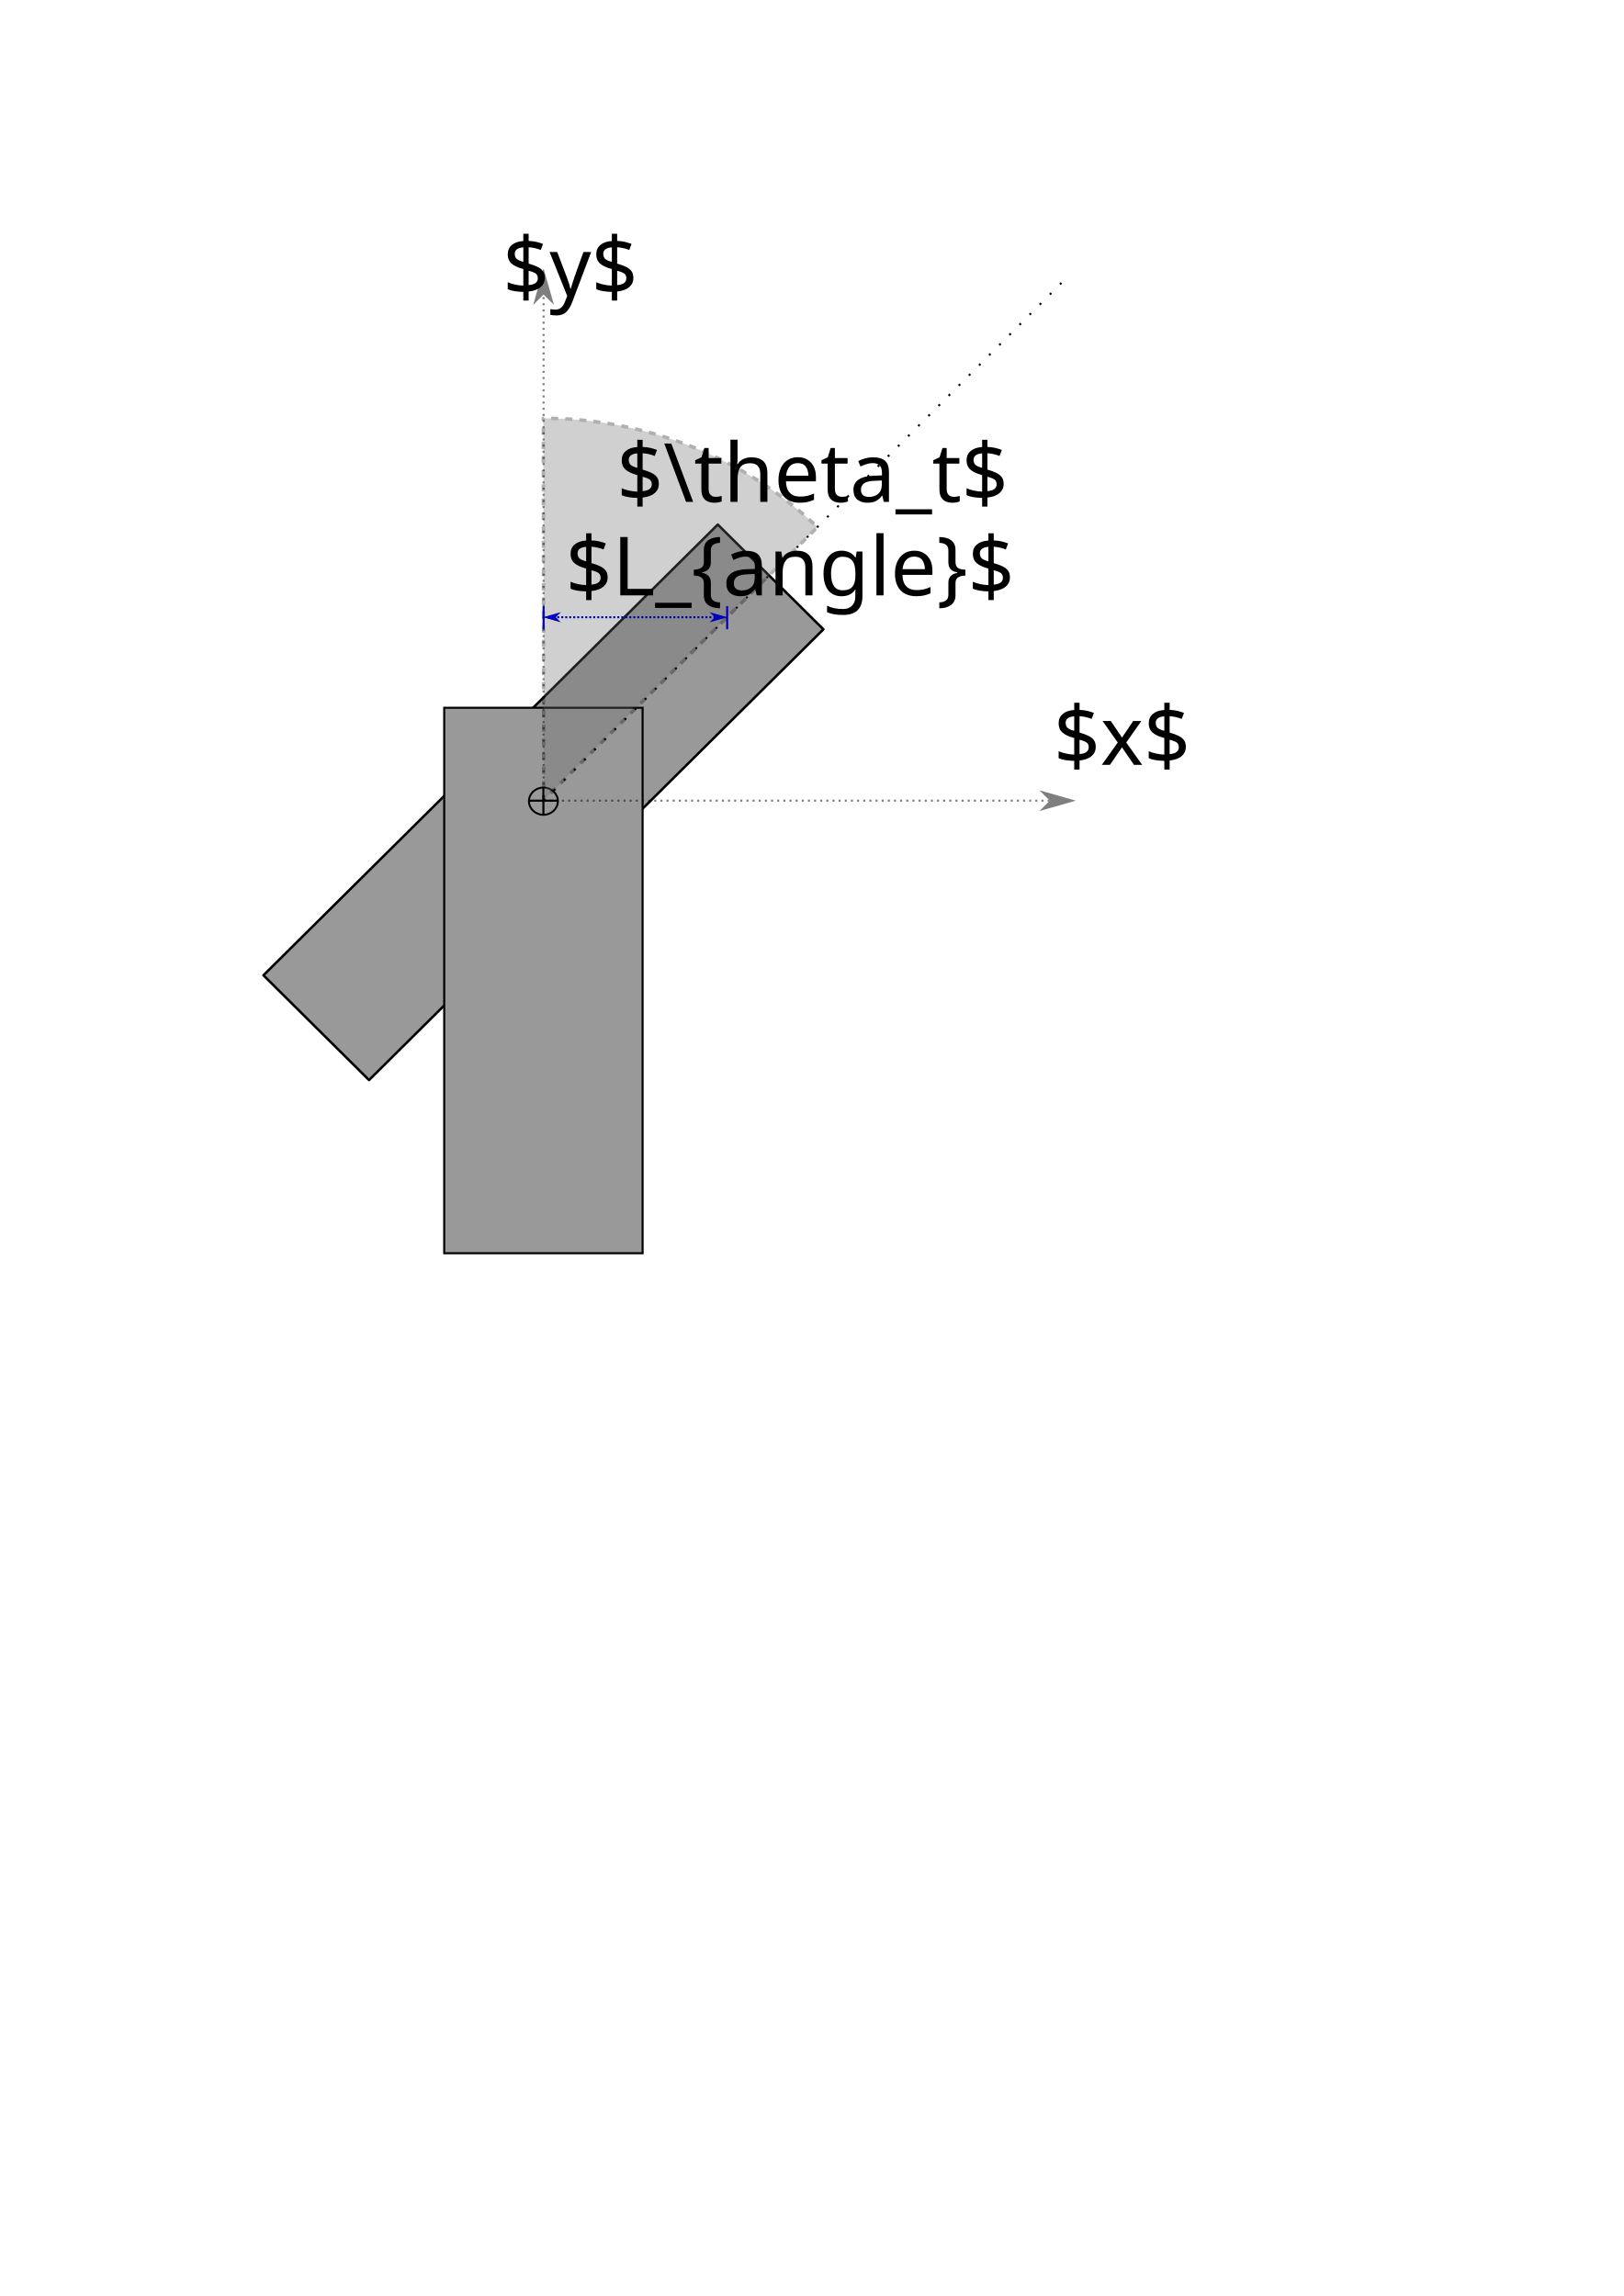
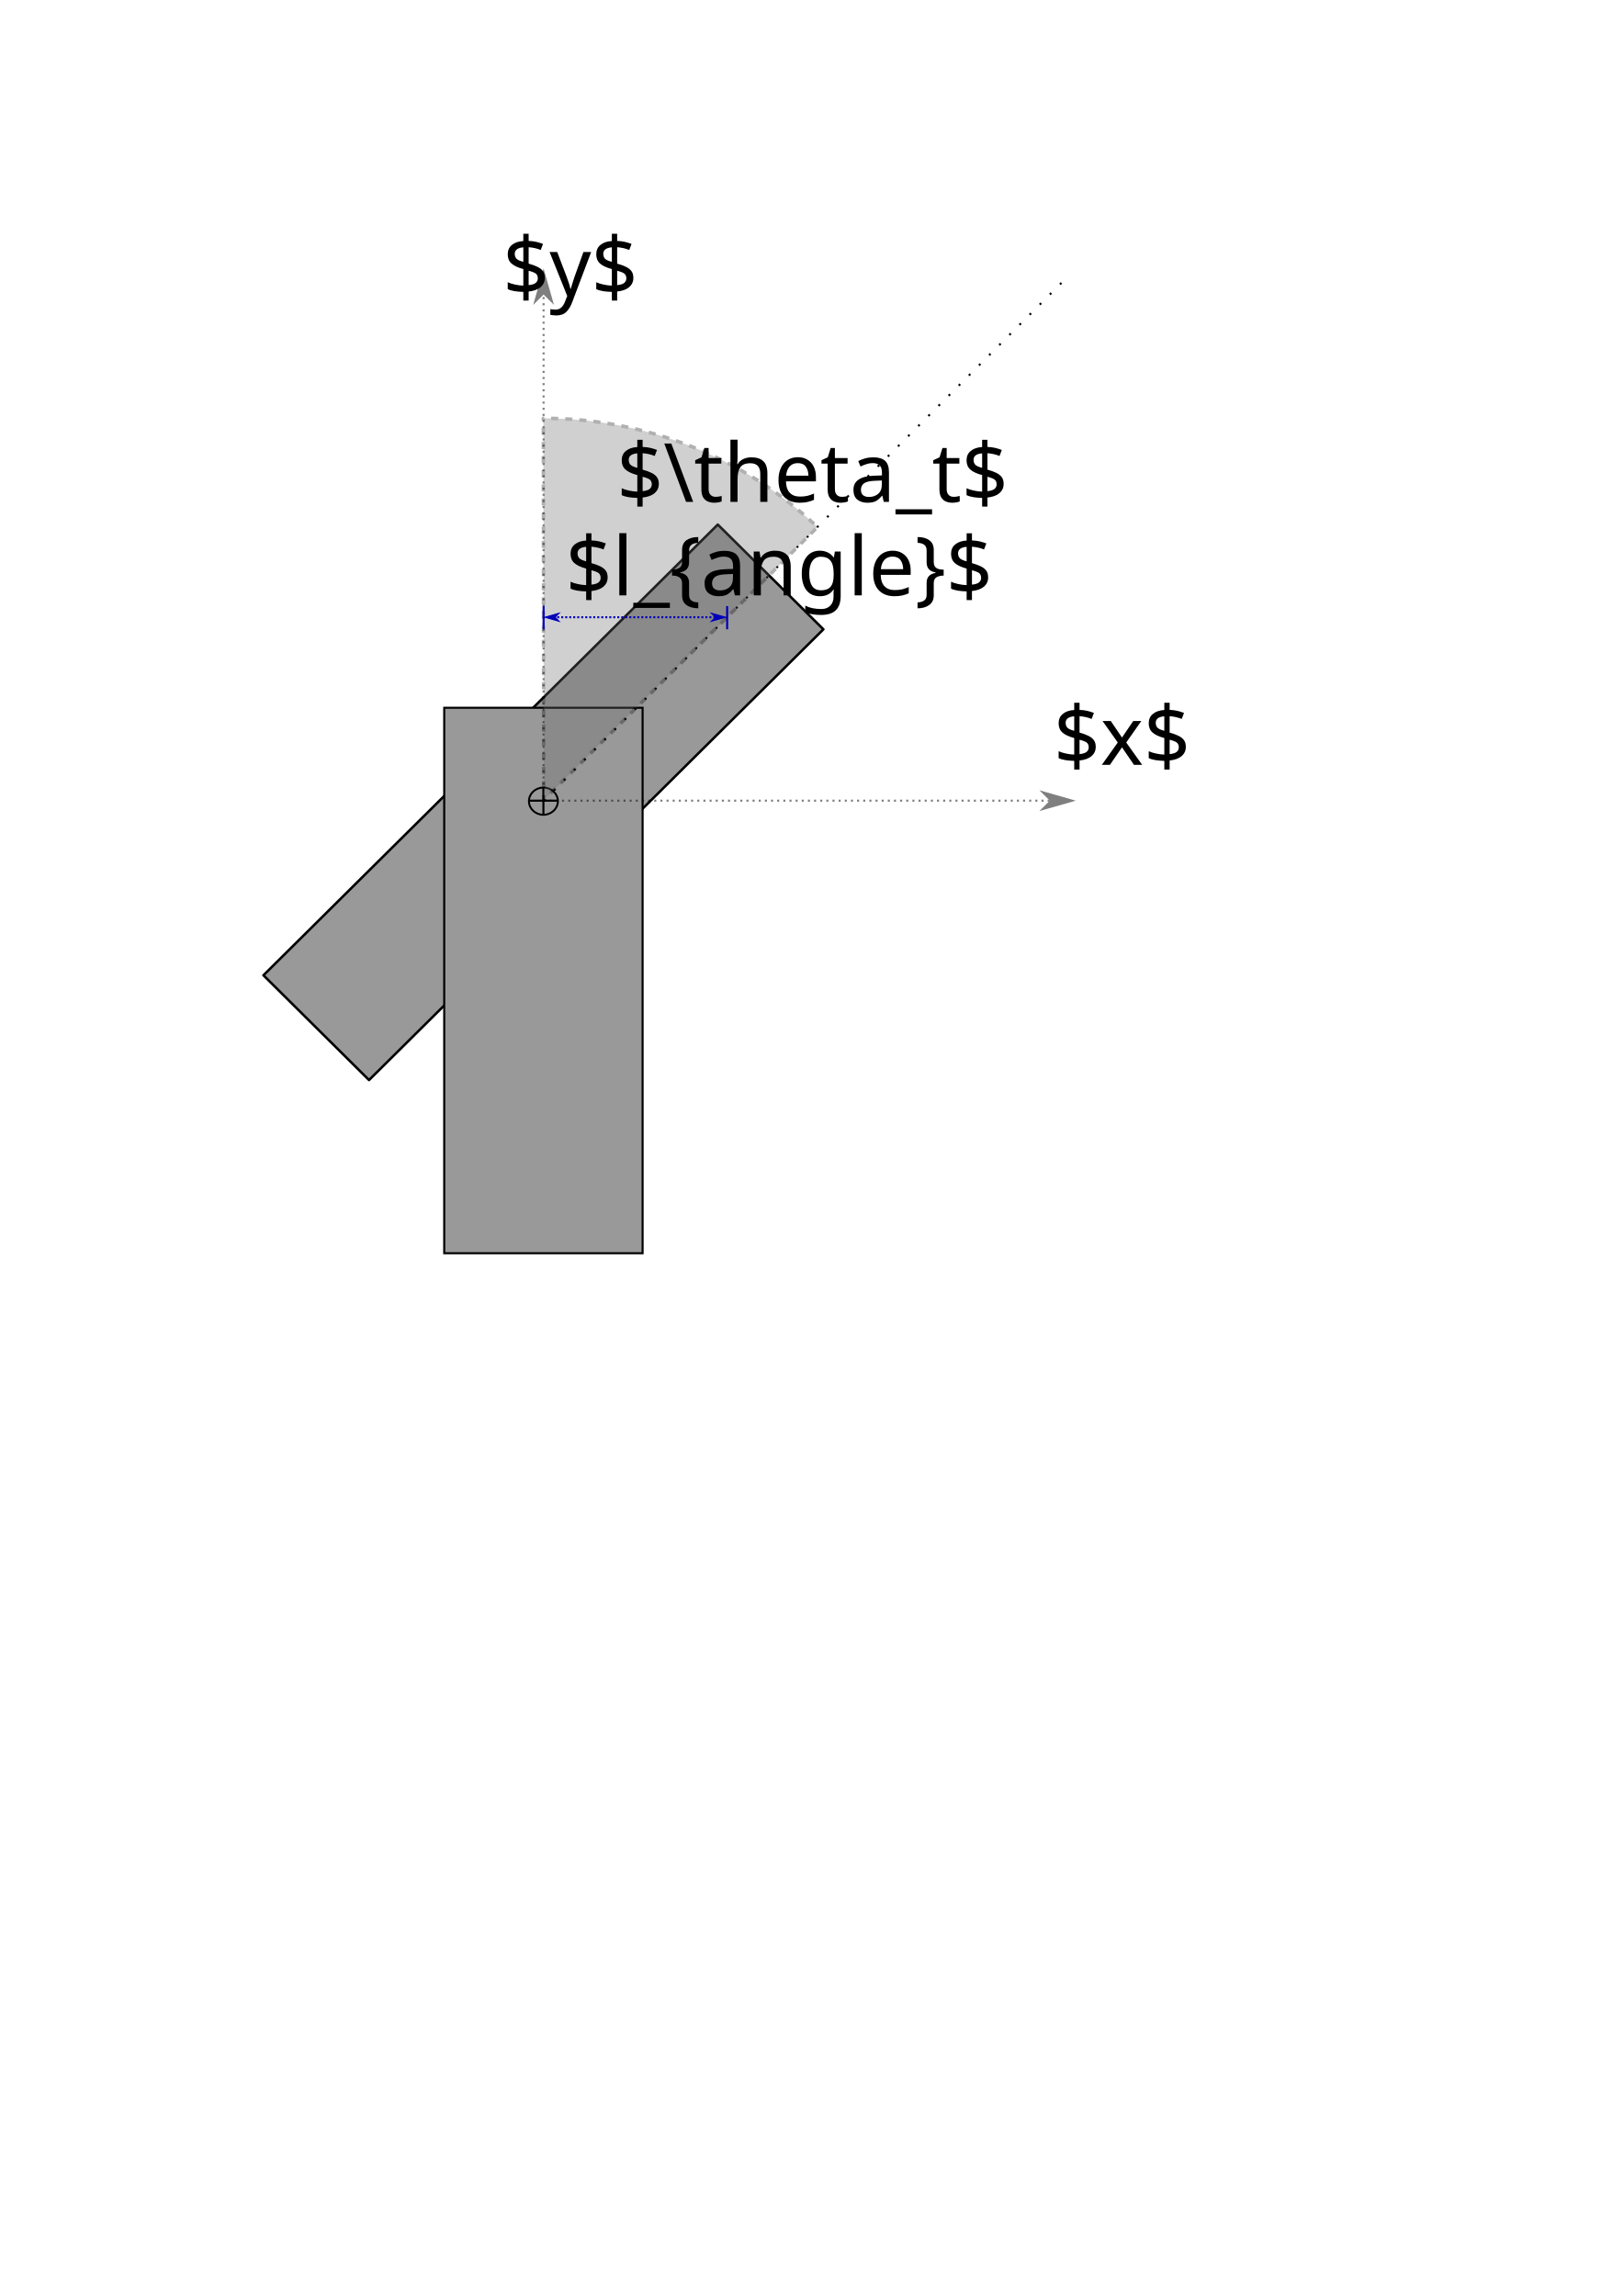
<svg xmlns="http://www.w3.org/2000/svg" id="svg8" version="1.1" viewBox="0 0 210 297" height="297mm" width="210mm">
  <defs id="defs2">
    <marker orient="auto" refY="0.0" refX="0.0" id="Arrow1Mend" style="overflow:visible;">
      <path id="path1065" d="M 0.0,0.0 L 5.0,-5.0 L -12.5,0.0 L 5.0,5.0 L 0.0,0.0 z " style="fill-rule:evenodd;stroke:#0000ba;stroke-width:1pt;stroke-opacity:1;fill:#0000ba;fill-opacity:1" transform="scale(0.4) rotate(180) translate(10,0)" />
    </marker>
    <marker orient="auto" refY="0.0" refX="0.0" id="Arrow1Mstart" style="overflow:visible">
      <path id="path1062" d="M 0.0,0.0 L 5.0,-5.0 L -12.5,0.0 L 5.0,5.0 L 0.0,0.0 z " style="fill-rule:evenodd;stroke:#0000ba;stroke-width:1pt;stroke-opacity:1;fill:#0000ba;fill-opacity:1" transform="scale(0.4) translate(10,0)" />
    </marker>
    <marker orient="auto" refY="0.0" refX="0.0" id="Arrow1Lend" style="overflow:visible;">
      <path id="path4625" d="M 0.0,0.0 L 5.0,-5.0 L -12.5,0.0 L 5.0,5.0 L 0.0,0.0 z " style="fill-rule:evenodd;stroke:#000000;stroke-width:1pt;stroke-opacity:1;fill:#000000;fill-opacity:1" transform="scale(0.8) rotate(180) translate(12.5,0)" />
    </marker>
    <marker style="overflow:visible" id="marker4960" refX="0.0" refY="0.0" orient="auto">
      <path transform="scale(0.8) translate(12.5,0)" style="fill-rule:evenodd;stroke:#000000;stroke-width:1pt;stroke-opacity:1;fill:#000000;fill-opacity:1" d="M 0.0,0.0 L 5.0,-5.0 L -12.5,0.0 L 5.0,5.0 L 0.0,0.0 z " id="path4958" />
    </marker>
    <marker orient="auto" refY="0.0" refX="0.0" id="Arrow1Lstart" style="overflow:visible">
      <path id="path4622" d="M 0.0,0.0 L 5.0,-5.0 L -12.5,0.0 L 5.0,5.0 L 0.0,0.0 z " style="fill-rule:evenodd;stroke:#000000;stroke-width:1pt;stroke-opacity:1;fill:#000000;fill-opacity:1" transform="scale(0.8) translate(12.5,0)" />
    </marker>
  </defs>
  <g id="layer1">
    <rect style="opacity:1;fill:#999999;fill-opacity:1;stroke:#000000;stroke-width:0.321;stroke-linejoin:round;stroke-miterlimit:4;stroke-dasharray:none;stroke-dashoffset:0;stroke-opacity:1;image-rendering:auto" id="rect819" width="19.24" height="82.779" x="113.558" y="-65.563" transform="matrix(0.70988,0.7043226,0.70988,-0.7043226,0,0)" />
    <g id="g4550" transform="translate(-44.92095)">
      <rect y="91.553" x="102.373" height="70.559" width="25.658" id="rect815" style="opacity:1;fill:#999999;fill-opacity:1;stroke:#000000;stroke-width:0.265;stroke-miterlimit:4;stroke-dasharray:none;stroke-dashoffset:0;stroke-opacity:1" />
      <ellipse ry="1.761" rx="1.871" cy="103.637" cx="115.202" id="path4540" style="opacity:1;fill:#999999;fill-opacity:1;stroke:#000000;stroke-width:0.248;stroke-linejoin:round;stroke-miterlimit:4;stroke-dasharray:none;stroke-dashoffset:0;stroke-opacity:1" />
      <path id="path4542" d="m 113.348,103.571 h 3.709" style="fill:none;stroke:#000000;stroke-width:0.265px;stroke-linecap:butt;stroke-linejoin:miter;stroke-opacity:1" />
      <path id="path4544" d="m 115.202,101.846 v 3.52" style="fill:none;stroke:#000000;stroke-width:0.265px;stroke-linecap:butt;stroke-linejoin:miter;stroke-opacity:1" />
    </g>
    <path style="opacity:0.5;fill:none;stroke:#000000;stroke-width:0.265;stroke-linecap:butt;stroke-linejoin:miter;stroke-miterlimit:4;stroke-dasharray:0.265, 0.53;stroke-dashoffset:0;stroke-opacity:1;marker-end:url(#Arrow1Lend)" d="M 70.304,103.571 H 138.623" id="path4552" />
    <path style="fill:none;stroke:#000000;stroke-width:0.265;stroke-linecap:butt;stroke-linejoin:miter;stroke-miterlimit:4;stroke-dasharray:0.265,1.587;stroke-dashoffset:0;stroke-opacity:1" d="M 70.304,103.571 137.961,35.913" id="path4590" />
    <path style="opacity:0.5;fill:none;stroke:#000000;stroke-width:0.265;stroke-linecap:butt;stroke-linejoin:miter;stroke-miterlimit:4;stroke-dasharray:0.265, 0.53;stroke-dashoffset:0;stroke-opacity:1;marker-start:url(#Arrow1Lstart)" d="M 70.304,35.251 V 103.571" id="path4552-8" />
    <path style="opacity:0.31;fill:#666666;fill-opacity:1;stroke:#000000;stroke-width:0.457;stroke-linejoin:round;stroke-miterlimit:4;stroke-dasharray:0.914, 0.914;stroke-dashoffset:2.65;stroke-opacity:1" id="path5072" d="M 70.275,54.111 A 50.622,49.364 0 0 1 105.722,68.183 L 70.327,103.475 Z" />
    <text xml:space="preserve" style="font-style:normal;font-weight:normal;font-size:10.583px;line-height:1.25;font-family:sans-serif;letter-spacing:0px;word-spacing:0px;fill:#000000;fill-opacity:1;stroke:none;stroke-width:0.265" x="136.26" y="98.94" id="text36">
      <tspan id="tspan34" x="136.26" y="98.94" style="stroke-width:0.265">$x$</tspan>
    </text>
    <text xml:space="preserve" style="font-style:normal;font-weight:normal;font-size:10.583px;line-height:1.25;font-family:sans-serif;letter-spacing:0px;word-spacing:0px;fill:#000000;fill-opacity:1;stroke:none;stroke-width:0.265" x="65.012" y="38.275" id="text40">
      <tspan id="tspan38" x="65.012" y="38.275" style="stroke-width:0.265">$y$</tspan>
    </text>
    <path style="fill:none;stroke:#0000ba;stroke-width:0.259;stroke-linecap:butt;stroke-linejoin:miter;stroke-miterlimit:4;stroke-dasharray:0.259, 0.259;stroke-dashoffset:0;stroke-opacity:1;marker-start:url(#Arrow1Mstart);marker-end:url(#Arrow1Mend)" d="M 93.564,79.844 H 70.747" id="path2444" />
    <path style="fill:#d40000;stroke:#0000ba;stroke-width:0.265px;stroke-linecap:butt;stroke-linejoin:miter;stroke-opacity:1" d="m 70.304,78.388 v 3" id="path3054" />
    <path style="fill:none;stroke:#0000ba;stroke-width:0.265px;stroke-linecap:butt;stroke-linejoin:miter;stroke-opacity:1" d="m 94.045,78.4 v 3" id="path3054-3" />
    <text xml:space="preserve" style="font-style:normal;font-weight:normal;font-size:10.583px;line-height:1.25;font-family:sans-serif;letter-spacing:0px;word-spacing:0px;fill:#000000;fill-opacity:1;stroke:none;stroke-width:0.265" x="73.138" y="77.018" id="text3739">
-       <tspan id="tspan3737" x="73.138" y="77.018" style="stroke-width:0.265">$L_{angle}$</tspan>
+       <tspan id="tspan3737" x="73.138" y="77.018" style="stroke-width:0.265">$l_{angle}$</tspan>
    </text>
    <text xml:space="preserve" style="font-style:normal;font-weight:normal;font-size:10.583px;line-height:1.25;font-family:sans-serif;letter-spacing:0px;word-spacing:0px;fill:#000000;fill-opacity:1;stroke:none;stroke-width:0.265" x="79.753" y="64.923" id="text854">
      <tspan id="tspan852" x="79.753" y="64.923" style="stroke-width:0.265">$\theta_t$</tspan>
    </text>
  </g>
</svg>
